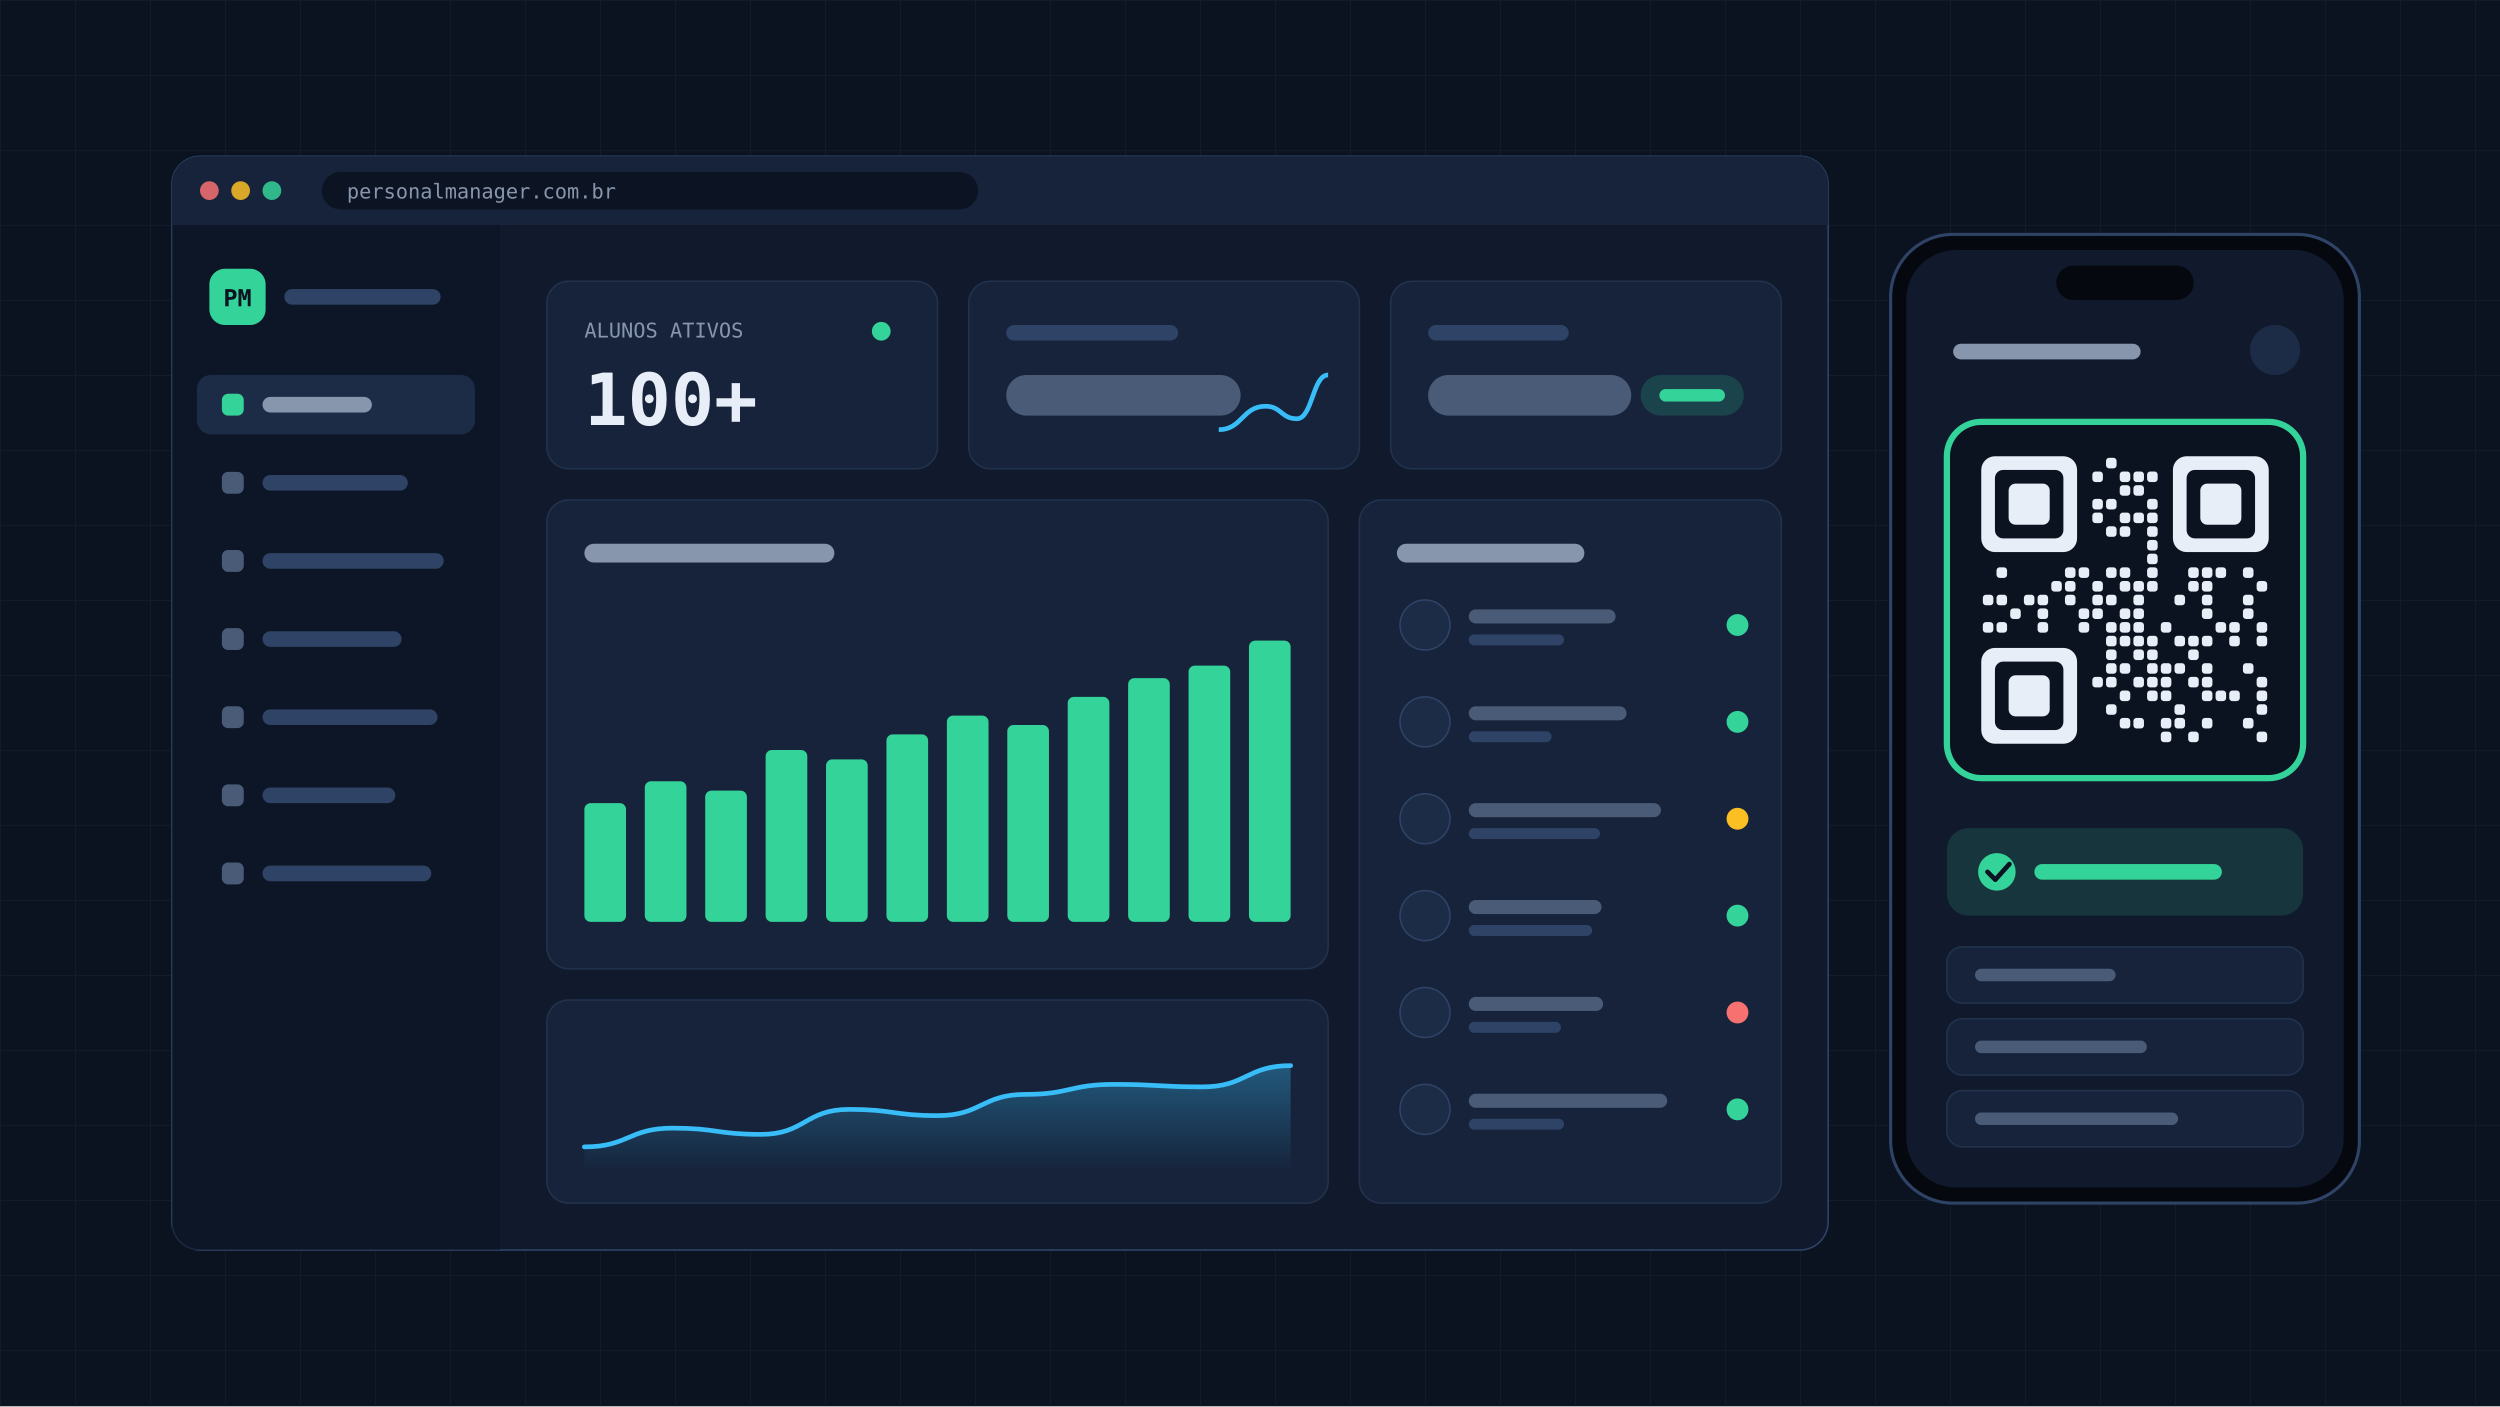
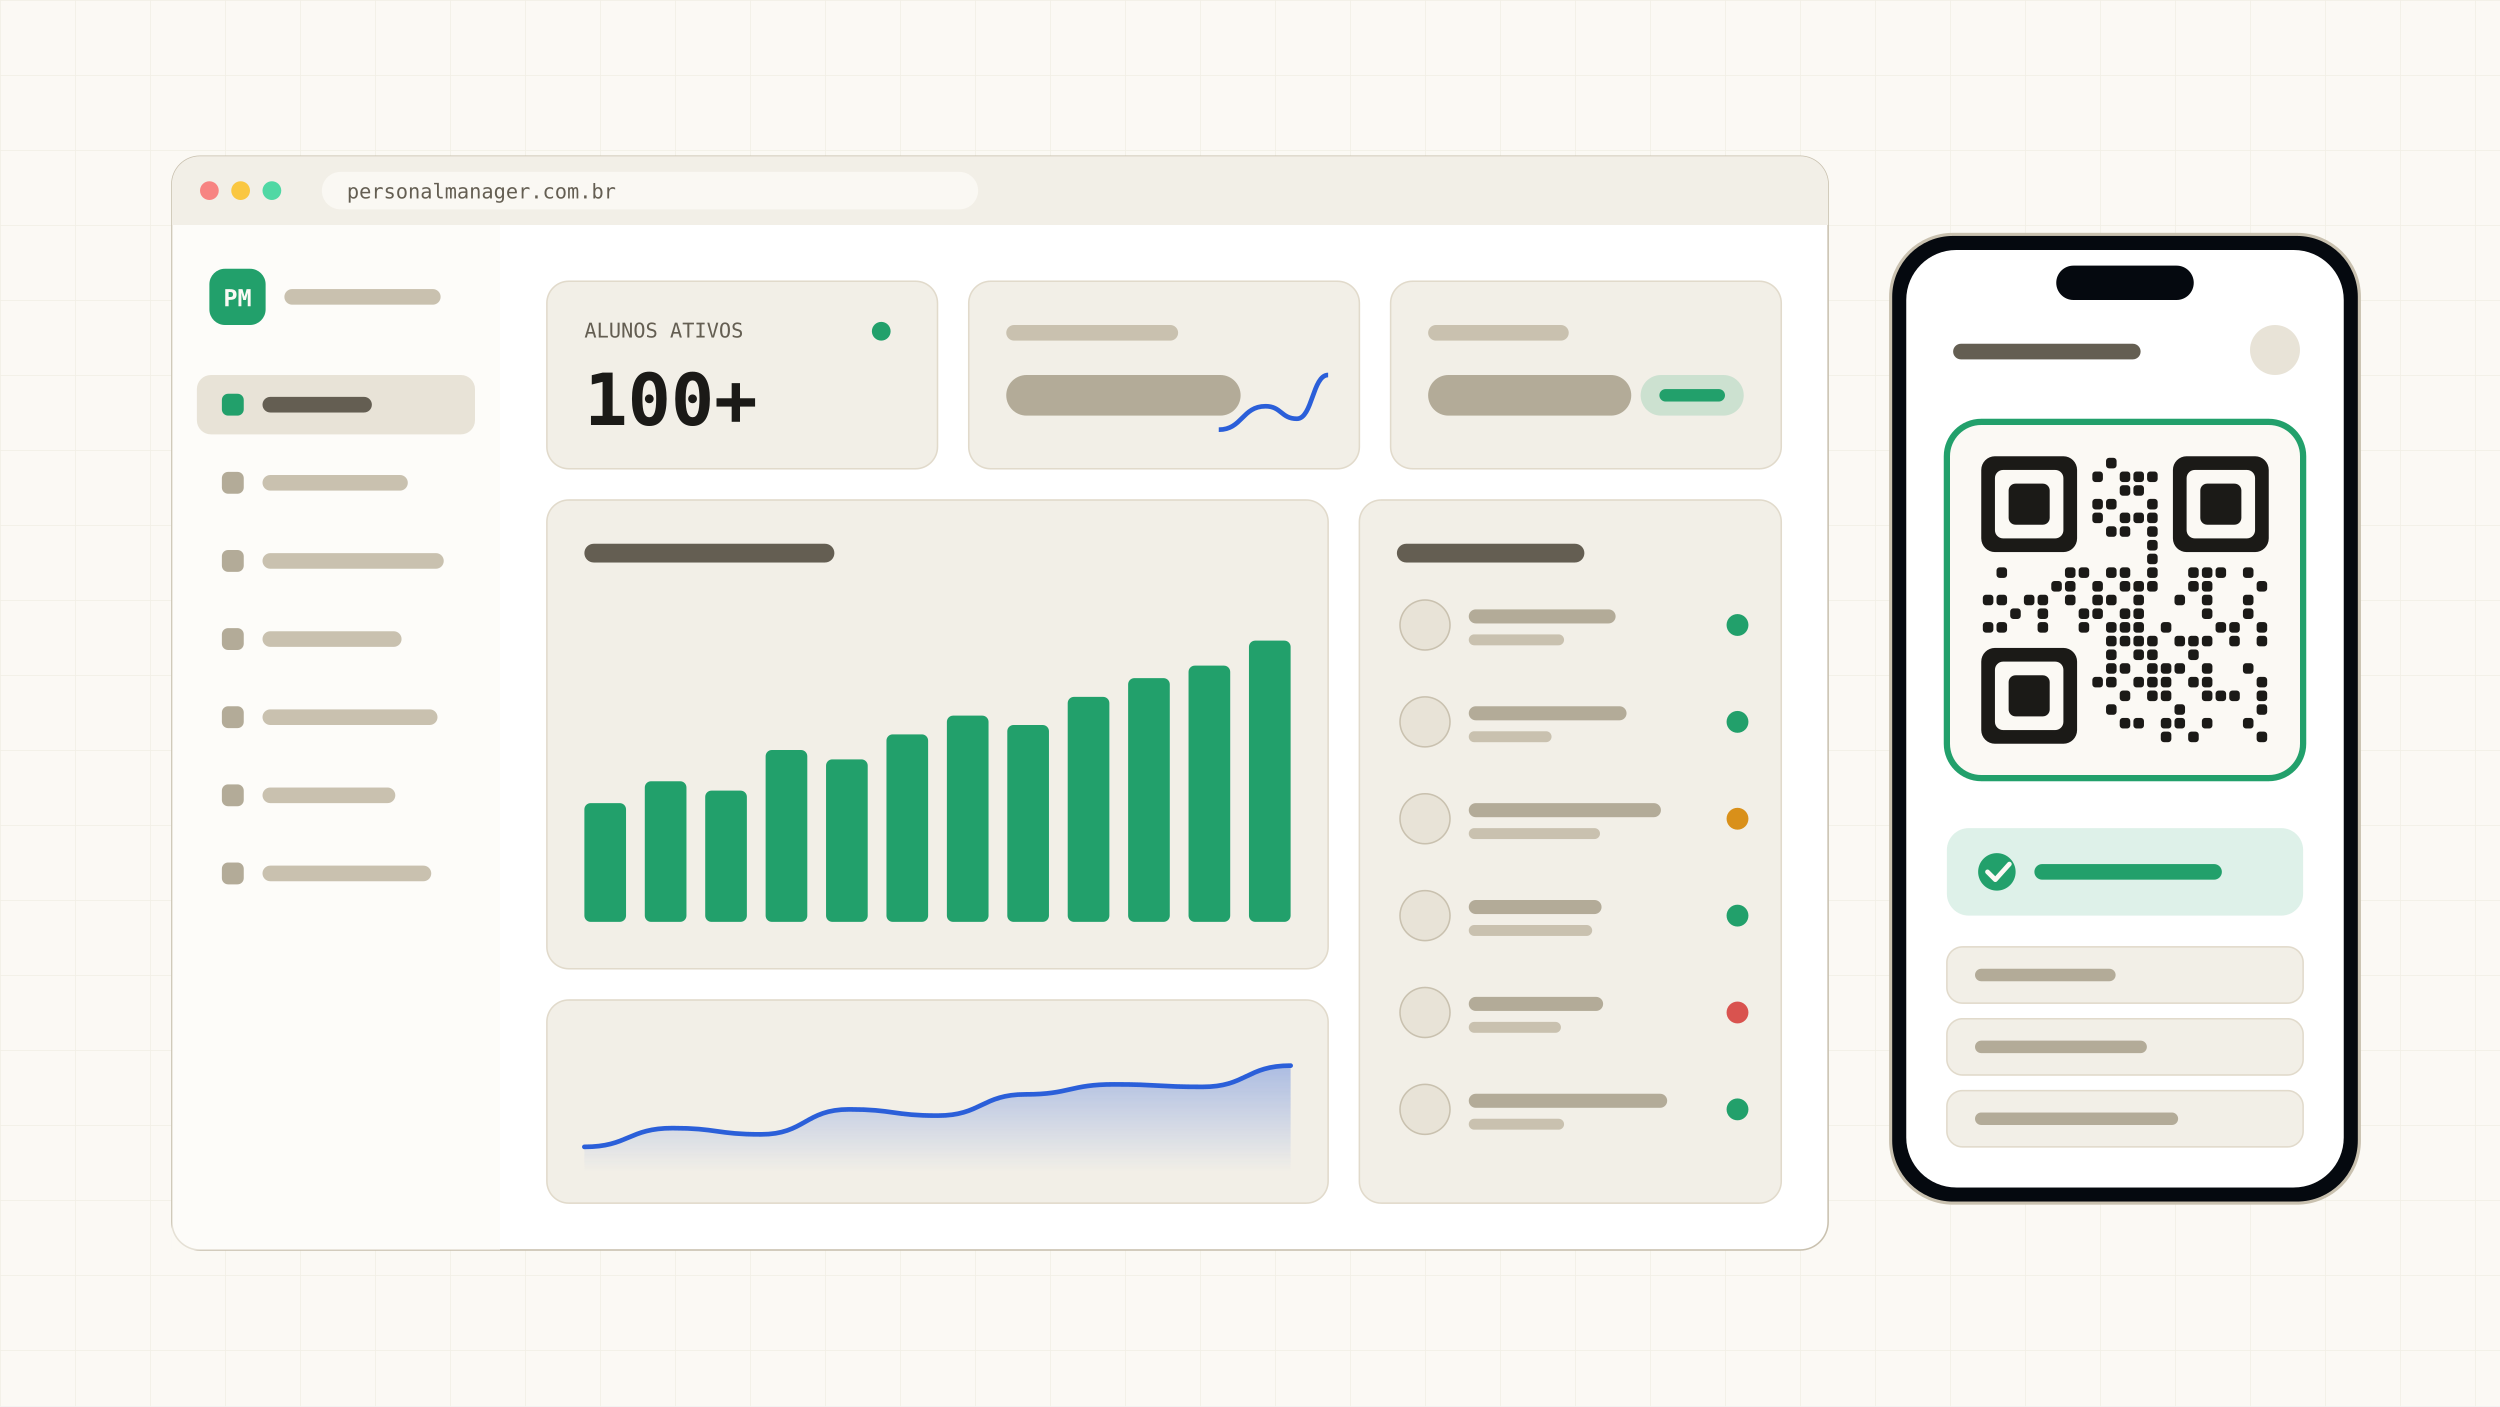
<svg xmlns="http://www.w3.org/2000/svg" width="1600" height="900" viewBox="0 0 1600 900">
  <defs>
    <linearGradient id="grad">
-       <stop offset="0" stop-color="#34D399" />
-       <stop offset="1" stop-color="#34D399" />
+       <stop offset="0" stop-color="#22A06B" />
+       <stop offset="1" stop-color="#22A06B" />
    </linearGradient>
    <linearGradient id="gradH">
-       <stop offset="0" stop-color="#34D399" />
-       <stop offset="1" stop-color="#34D399" />
+       <stop offset="0" stop-color="#22A06B" />
+       <stop offset="1" stop-color="#22A06B" />
    </linearGradient>
    <linearGradient id="fadeDown" x1="0" y1="0" x2="0" y2="1">
-       <stop offset="0" stop-color="#34D399" stop-opacity="0.35" />
-       <stop offset="1" stop-color="#34D399" stop-opacity="0" />
+       <stop offset="0" stop-color="#22A06B" stop-opacity="0.35" />
+       <stop offset="1" stop-color="#22A06B" stop-opacity="0" />
    </linearGradient>
    <linearGradient id="fadeDownBlue" x1="0" y1="0" x2="0" y2="1">
-       <stop offset="0" stop-color="#38BDF8" stop-opacity="0.35" />
-       <stop offset="1" stop-color="#38BDF8" stop-opacity="0" />
+       <stop offset="0" stop-color="#2B5FD9" stop-opacity="0.35" />
+       <stop offset="1" stop-color="#2B5FD9" stop-opacity="0" />
    </linearGradient>
    <radialGradient id="glowG">
-       <stop offset="0" stop-color="#10B981" stop-opacity="0.28" />
-       <stop offset="1" stop-color="#10B981" stop-opacity="0" />
+       <stop offset="0" stop-color="#0F7A4E" stop-opacity="0.28" />
+       <stop offset="1" stop-color="#0F7A4E" stop-opacity="0" />
    </radialGradient>
    <radialGradient id="glowB">
-       <stop offset="0" stop-color="#2563EB" stop-opacity="0.30" />
-       <stop offset="1" stop-color="#2563EB" stop-opacity="0" />
+       <stop offset="0" stop-color="#1F4FBF" stop-opacity="0.30" />
+       <stop offset="1" stop-color="#1F4FBF" stop-opacity="0" />
    </radialGradient>
    <pattern id="grid" width="48" height="48" patternUnits="userSpaceOnUse">
-       <path d="M48 0H0V48" fill="none" stroke="#22324D" stroke-width="1" />
+       <path d="M48 0H0V48" fill="none" stroke="#E1DACB" stroke-width="1" />
    </pattern>
    <filter id="shadow" x="-10%" y="-10%" width="120%" height="130%">
      <feDropShadow dx="0" dy="18" stdDeviation="22" flood-color="#000" flood-opacity="0.45" />
    </filter>
  </defs>
-   <rect x="0" y="0" width="1600" height="900" fill="#0B1220" />
+   <rect x="0" y="0" width="1600" height="900" fill="#FBF9F4" />
  <rect x="0" y="0" width="1600" height="900" fill="url(#grid)" opacity="0.35" />
  <g>
-     <rect x="110" y="100" width="1060" height="700" rx="18" fill="#101A2C" stroke="#2E4366" />
-     <path d="M110 118a18 18 0 0 1 18 -18h1024a18 18 0 0 1 18 18v26h-1060z" fill="#16233A" />
+     <rect x="110" y="100" width="1060" height="700" rx="18" fill="#FFFFFF" stroke="#C9C1AF" />
+     <path d="M110 118a18 18 0 0 1 18 -18h1024a18 18 0 0 1 18 18v26h-1060z" fill="#F2EFE7" />
    <circle cx="134" cy="122" r="6" fill="#F87171" opacity="0.85" />
    <circle cx="154" cy="122" r="6" fill="#FBBF24" opacity="0.85" />
    <circle cx="174" cy="122" r="6" fill="#34D399" opacity="0.85" />
-     <rect x="206" y="110" width="420" height="24" rx="12" fill="#0B1220" opacity="0.9" />
-     <text x="222" y="127" fill="#8796AD" font-size="13" font-weight="400" font-family="ui-monospace, 'SFMono-Regular', Menlo, Consolas, monospace" text-anchor="start">personalmanager.com.br</text>
-     <rect x="110" y="144" width="210" height="656" fill="#0B1220" opacity="0.55" />
+     <rect x="206" y="110" width="420" height="24" rx="12" fill="#FBF9F4" opacity="0.9" />
+     <text x="222" y="127" fill="#645E52" font-size="13" font-weight="400" font-family="ui-monospace, 'SFMono-Regular', Menlo, Consolas, monospace" text-anchor="start">personalmanager.com.br</text>
+     <rect x="110" y="144" width="210" height="656" fill="#FBF9F4" opacity="0.55" />
    <rect x="134" y="172" width="36" height="36" rx="10" fill="url(#grad)" />
-     <text x="152" y="196" fill="#0B1220" font-size="15" font-weight="700" font-family="ui-monospace, 'SFMono-Regular', Menlo, Consolas, monospace" text-anchor="middle">PM</text>
-     <rect x="182" y="185" width="100" height="10" rx="5" fill="#2E4366" />
-     <g>
-       <rect x="126" y="240" width="178" height="38" rx="9" fill="#1C2B46" />
-       <rect x="142" y="252" width="14" height="14" rx="4" fill="#34D399" />
-       <rect x="168" y="254" width="70" height="10" rx="5" fill="#8796AD" />
+     <text x="152" y="196" fill="#FBF9F4" font-size="15" font-weight="700" font-family="ui-monospace, 'SFMono-Regular', Menlo, Consolas, monospace" text-anchor="middle">PM</text>
+     <rect x="182" y="185" width="100" height="10" rx="5" fill="#C9C1AF" />
+     <g>
+       <rect x="126" y="240" width="178" height="38" rx="9" fill="#E8E3D7" />
+       <rect x="142" y="252" width="14" height="14" rx="4" fill="#22A06B" />
+       <rect x="168" y="254" width="70" height="10" rx="5" fill="#645E52" />
    </g>
    <g>
      <rect x="126" y="290" width="178" height="38" rx="9" fill="none" />
-       <rect x="142" y="302" width="14" height="14" rx="4" fill="#4A5B78" />
-       <rect x="168" y="304" width="93" height="10" rx="5" fill="#2E4366" />
+       <rect x="142" y="302" width="14" height="14" rx="4" fill="#B3AB98" />
+       <rect x="168" y="304" width="93" height="10" rx="5" fill="#C9C1AF" />
    </g>
    <g>
      <rect x="126" y="340" width="178" height="38" rx="9" fill="none" />
-       <rect x="142" y="352" width="14" height="14" rx="4" fill="#4A5B78" />
-       <rect x="168" y="354" width="116" height="10" rx="5" fill="#2E4366" />
+       <rect x="142" y="352" width="14" height="14" rx="4" fill="#B3AB98" />
+       <rect x="168" y="354" width="116" height="10" rx="5" fill="#C9C1AF" />
    </g>
    <g>
      <rect x="126" y="390" width="178" height="38" rx="9" fill="none" />
-       <rect x="142" y="402" width="14" height="14" rx="4" fill="#4A5B78" />
-       <rect x="168" y="404" width="89" height="10" rx="5" fill="#2E4366" />
+       <rect x="142" y="402" width="14" height="14" rx="4" fill="#B3AB98" />
+       <rect x="168" y="404" width="89" height="10" rx="5" fill="#C9C1AF" />
    </g>
    <g>
      <rect x="126" y="440" width="178" height="38" rx="9" fill="none" />
-       <rect x="142" y="452" width="14" height="14" rx="4" fill="#4A5B78" />
-       <rect x="168" y="454" width="112" height="10" rx="5" fill="#2E4366" />
+       <rect x="142" y="452" width="14" height="14" rx="4" fill="#B3AB98" />
+       <rect x="168" y="454" width="112" height="10" rx="5" fill="#C9C1AF" />
    </g>
    <g>
      <rect x="126" y="490" width="178" height="38" rx="9" fill="none" />
-       <rect x="142" y="502" width="14" height="14" rx="4" fill="#4A5B78" />
-       <rect x="168" y="504" width="85" height="10" rx="5" fill="#2E4366" />
+       <rect x="142" y="502" width="14" height="14" rx="4" fill="#B3AB98" />
+       <rect x="168" y="504" width="85" height="10" rx="5" fill="#C9C1AF" />
    </g>
    <g>
      <rect x="126" y="540" width="178" height="38" rx="9" fill="none" />
-       <rect x="142" y="552" width="14" height="14" rx="4" fill="#4A5B78" />
-       <rect x="168" y="554" width="108" height="10" rx="5" fill="#2E4366" />
-     </g>
-     <rect x="350" y="180" width="250" height="120" rx="14" fill="#16233A" stroke="#22324D" />
-     <text x="374" y="216" fill="#8796AD" font-size="13" font-weight="400" font-family="ui-monospace, 'SFMono-Regular', Menlo, Consolas, monospace" text-anchor="start">ALUNOS ATIVOS</text>
-     <text x="374" y="272" fill="#E8EEF7" font-size="46" font-weight="700" font-family="ui-monospace, 'SFMono-Regular', Menlo, Consolas, monospace" text-anchor="start">100+</text>
-     <circle cx="564" cy="212" r="6" fill="#34D399" />
-     <rect x="620" y="180" width="250" height="120" rx="14" fill="#16233A" stroke="#22324D" />
-     <rect x="644" y="208" width="110" height="10" rx="5" fill="#2E4366" />
-     <rect x="644" y="240" width="150" height="26" rx="13" fill="#4A5B78" />
-     <path d="M780 275 C795 275 795 260 810 260 C820 260 820 268 830 268 C840 268 840 240 850 240" fill="none" stroke="#38BDF8" stroke-width="3" />
-     <rect x="890" y="180" width="250" height="120" rx="14" fill="#16233A" stroke="#22324D" />
-     <rect x="914" y="208" width="90" height="10" rx="5" fill="#2E4366" />
-     <rect x="914" y="240" width="130" height="26" rx="13" fill="#4A5B78" />
-     <rect x="1050" y="240" width="66" height="26" rx="13" fill="#34D399" opacity="0.18" />
-     <rect x="1062" y="249" width="42" height="8" rx="4" fill="#34D399" />
-     <rect x="350" y="320" width="500" height="300" rx="14" fill="#16233A" stroke="#22324D" />
-     <rect x="374" y="348" width="160" height="12" rx="6" fill="#8796AD" />
+       <rect x="142" y="552" width="14" height="14" rx="4" fill="#B3AB98" />
+       <rect x="168" y="554" width="108" height="10" rx="5" fill="#C9C1AF" />
+     </g>
+     <rect x="350" y="180" width="250" height="120" rx="14" fill="#F2EFE7" stroke="#E1DACB" />
+     <text x="374" y="216" fill="#645E52" font-size="13" font-weight="400" font-family="ui-monospace, 'SFMono-Regular', Menlo, Consolas, monospace" text-anchor="start">ALUNOS ATIVOS</text>
+     <text x="374" y="272" fill="#1B1A17" font-size="46" font-weight="700" font-family="ui-monospace, 'SFMono-Regular', Menlo, Consolas, monospace" text-anchor="start">100+</text>
+     <circle cx="564" cy="212" r="6" fill="#22A06B" />
+     <rect x="620" y="180" width="250" height="120" rx="14" fill="#F2EFE7" stroke="#E1DACB" />
+     <rect x="644" y="208" width="110" height="10" rx="5" fill="#C9C1AF" />
+     <rect x="644" y="240" width="150" height="26" rx="13" fill="#B3AB98" />
+     <path d="M780 275 C795 275 795 260 810 260 C820 260 820 268 830 268 C840 268 840 240 850 240" fill="none" stroke="#2B5FD9" stroke-width="3" />
+     <rect x="890" y="180" width="250" height="120" rx="14" fill="#F2EFE7" stroke="#E1DACB" />
+     <rect x="914" y="208" width="90" height="10" rx="5" fill="#C9C1AF" />
+     <rect x="914" y="240" width="130" height="26" rx="13" fill="#B3AB98" />
+     <rect x="1050" y="240" width="66" height="26" rx="13" fill="#22A06B" opacity="0.18" />
+     <rect x="1062" y="249" width="42" height="8" rx="4" fill="#22A06B" />
+     <rect x="350" y="320" width="500" height="300" rx="14" fill="#F2EFE7" stroke="#E1DACB" />
+     <rect x="374" y="348" width="160" height="12" rx="6" fill="#645E52" />
    <rect x="374" y="514" width="26.667" height="76" rx="4" fill="url(#grad)" />
    <rect x="412.667" y="500" width="26.667" height="90" rx="4" fill="url(#grad)" />
    <rect x="451.333" y="506" width="26.667" height="84" rx="4" fill="url(#grad)" />
    <rect x="490" y="480" width="26.667" height="110" rx="4" fill="url(#grad)" />
    <rect x="528.667" y="486" width="26.667" height="104" rx="4" fill="url(#grad)" />
    <rect x="567.333" y="470" width="26.667" height="120" rx="4" fill="url(#grad)" />
    <rect x="606" y="458" width="26.667" height="132" rx="4" fill="url(#grad)" />
    <rect x="644.667" y="464" width="26.667" height="126" rx="4" fill="url(#grad)" />
    <rect x="683.333" y="446" width="26.667" height="144" rx="4" fill="url(#grad)" />
    <rect x="722" y="434" width="26.667" height="156" rx="4" fill="url(#grad)" />
    <rect x="760.667" y="426" width="26.667" height="164" rx="4" fill="url(#grad)" />
    <rect x="799.333" y="410" width="26.667" height="180" rx="4" fill="url(#grad)" />
-     <rect x="870" y="320" width="270" height="450" rx="14" fill="#16233A" stroke="#22324D" />
-     <rect x="894" y="348" width="120" height="12" rx="6" fill="#8796AD" />
-     <g>
-       <circle cx="912" cy="400" r="16" fill="#1C2B46" stroke="#2E4366" />
-       <rect x="940" y="390" width="94" height="9" rx="4.5" fill="#4A5B78" />
-       <rect x="940" y="406" width="61" height="7" rx="3.5" fill="#2E4366" />
-       <circle cx="1112" cy="400" r="7" fill="#34D399" />
-     </g>
-     <g>
-       <circle cx="912" cy="462" r="16" fill="#1C2B46" stroke="#2E4366" />
-       <rect x="940" y="452" width="101" height="9" rx="4.5" fill="#4A5B78" />
-       <rect x="940" y="468" width="53" height="7" rx="3.5" fill="#2E4366" />
-       <circle cx="1112" cy="462" r="7" fill="#34D399" />
-     </g>
-     <g>
-       <circle cx="912" cy="524" r="16" fill="#1C2B46" stroke="#2E4366" />
-       <rect x="940" y="514" width="123" height="9" rx="4.5" fill="#4A5B78" />
-       <rect x="940" y="530" width="84" height="7" rx="3.5" fill="#2E4366" />
-       <circle cx="1112" cy="524" r="7" fill="#FBBF24" />
-     </g>
-     <g>
-       <circle cx="912" cy="586" r="16" fill="#1C2B46" stroke="#2E4366" />
-       <rect x="940" y="576" width="85" height="9" rx="4.5" fill="#4A5B78" />
-       <rect x="940" y="592" width="79" height="7" rx="3.5" fill="#2E4366" />
-       <circle cx="1112" cy="586" r="7" fill="#34D399" />
-     </g>
-     <g>
-       <circle cx="912" cy="648" r="16" fill="#1C2B46" stroke="#2E4366" />
-       <rect x="940" y="638" width="86" height="9" rx="4.5" fill="#4A5B78" />
-       <rect x="940" y="654" width="59" height="7" rx="3.5" fill="#2E4366" />
-       <circle cx="1112" cy="648" r="7" fill="#F87171" />
-     </g>
-     <g>
-       <circle cx="912" cy="710" r="16" fill="#1C2B46" stroke="#2E4366" />
-       <rect x="940" y="700" width="127" height="9" rx="4.5" fill="#4A5B78" />
-       <rect x="940" y="716" width="61" height="7" rx="3.5" fill="#2E4366" />
-       <circle cx="1112" cy="710" r="7" fill="#34D399" />
-     </g>
-     <rect x="350" y="640" width="500" height="130" rx="14" fill="#16233A" stroke="#22324D" />
+     <rect x="870" y="320" width="270" height="450" rx="14" fill="#F2EFE7" stroke="#E1DACB" />
+     <rect x="894" y="348" width="120" height="12" rx="6" fill="#645E52" />
+     <g>
+       <circle cx="912" cy="400" r="16" fill="#E8E3D7" stroke="#C9C1AF" />
+       <rect x="940" y="390" width="94" height="9" rx="4.5" fill="#B3AB98" />
+       <rect x="940" y="406" width="61" height="7" rx="3.5" fill="#C9C1AF" />
+       <circle cx="1112" cy="400" r="7" fill="#22A06B" />
+     </g>
+     <g>
+       <circle cx="912" cy="462" r="16" fill="#E8E3D7" stroke="#C9C1AF" />
+       <rect x="940" y="452" width="101" height="9" rx="4.5" fill="#B3AB98" />
+       <rect x="940" y="468" width="53" height="7" rx="3.5" fill="#C9C1AF" />
+       <circle cx="1112" cy="462" r="7" fill="#22A06B" />
+     </g>
+     <g>
+       <circle cx="912" cy="524" r="16" fill="#E8E3D7" stroke="#C9C1AF" />
+       <rect x="940" y="514" width="123" height="9" rx="4.5" fill="#B3AB98" />
+       <rect x="940" y="530" width="84" height="7" rx="3.5" fill="#C9C1AF" />
+       <circle cx="1112" cy="524" r="7" fill="#D9901A" />
+     </g>
+     <g>
+       <circle cx="912" cy="586" r="16" fill="#E8E3D7" stroke="#C9C1AF" />
+       <rect x="940" y="576" width="85" height="9" rx="4.5" fill="#B3AB98" />
+       <rect x="940" y="592" width="79" height="7" rx="3.5" fill="#C9C1AF" />
+       <circle cx="1112" cy="586" r="7" fill="#22A06B" />
+     </g>
+     <g>
+       <circle cx="912" cy="648" r="16" fill="#E8E3D7" stroke="#C9C1AF" />
+       <rect x="940" y="638" width="86" height="9" rx="4.5" fill="#B3AB98" />
+       <rect x="940" y="654" width="59" height="7" rx="3.5" fill="#C9C1AF" />
+       <circle cx="1112" cy="648" r="7" fill="#D9534F" />
+     </g>
+     <g>
+       <circle cx="912" cy="710" r="16" fill="#E8E3D7" stroke="#C9C1AF" />
+       <rect x="940" y="700" width="127" height="9" rx="4.5" fill="#B3AB98" />
+       <rect x="940" y="716" width="61" height="7" rx="3.5" fill="#C9C1AF" />
+       <circle cx="1112" cy="710" r="7" fill="#22A06B" />
+     </g>
+     <rect x="350" y="640" width="500" height="130" rx="14" fill="#F2EFE7" stroke="#E1DACB" />
    <path d="M374 734 C402.25 734 402.25 722 430.5 722 C458.75 722 458.75 726 487 726 C515.25 726 515.25 710 543.5 710 C571.75 710 571.75 714 600 714 C628.25 714 628.25 700.4 656.5 700.4 C684.75 700.4 684.75 694 713 694 C741.25 694 741.25 695.6 769.5 695.6 C797.75 695.6 797.75 682 826 682 L826 750 L374 750 Z" fill="url(#fadeDownBlue)" />
-     <path d="M374 734 C402.25 734 402.25 722 430.5 722 C458.75 722 458.75 726 487 726 C515.25 726 515.25 710 543.5 710 C571.75 710 571.75 714 600 714 C628.25 714 628.25 700.4 656.5 700.4 C684.75 700.4 684.75 694 713 694 C741.25 694 741.25 695.6 769.5 695.6 C797.75 695.6 797.75 682 826 682" fill="none" stroke="#38BDF8" stroke-width="3" stroke-linecap="round" />
+     <path d="M374 734 C402.25 734 402.25 722 430.5 722 C458.75 722 458.75 726 487 726 C515.25 726 515.25 710 543.5 710 C571.75 710 571.75 714 600 714 C628.25 714 628.25 700.4 656.5 700.4 C684.75 700.4 684.75 694 713 694 C741.25 694 741.25 695.6 769.5 695.6 C797.75 695.6 797.75 682 826 682" fill="none" stroke="#2B5FD9" stroke-width="3" stroke-linecap="round" />
  </g>
  <g>
-     <rect x="1210" y="150" width="300" height="620" rx="40" fill="#05090F" stroke="#2E4366" stroke-width="2" />
-     <rect x="1220" y="160" width="280" height="600" rx="32" fill="#101A2C" />
+     <rect x="1210" y="150" width="300" height="620" rx="40" fill="#05090F" stroke="#C9C1AF" stroke-width="2" />
+     <rect x="1220" y="160" width="280" height="600" rx="32" fill="#FFFFFF" />
    <rect x="1316" y="170" width="88" height="22" rx="11" fill="#05090F" />
-     <rect x="1250" y="220" width="120" height="10" rx="5" fill="#8796AD" />
-     <circle cx="1456" cy="224" r="16" fill="#1C2B46" />
-     <rect x="1246" y="270" width="228" height="228" rx="22" fill="#0B1220" stroke="#34D399" stroke-width="4" />
-     <rect x="1269" y="380.619" width="6.762" height="6.762" fill="#E8EEF7" rx="2" />
-     <rect x="1269" y="398.143" width="6.762" height="6.762" fill="#E8EEF7" rx="2" />
-     <rect x="1277.762" y="363.095" width="6.762" height="6.762" fill="#E8EEF7" rx="2" />
-     <rect x="1277.762" y="380.619" width="6.762" height="6.762" fill="#E8EEF7" rx="2" />
-     <rect x="1277.762" y="398.143" width="6.762" height="6.762" fill="#E8EEF7" rx="2" />
-     <rect x="1286.524" y="389.381" width="6.762" height="6.762" fill="#E8EEF7" rx="2" />
-     <rect x="1295.286" y="380.619" width="6.762" height="6.762" fill="#E8EEF7" rx="2" />
-     <rect x="1304.048" y="380.619" width="6.762" height="6.762" fill="#E8EEF7" rx="2" />
-     <rect x="1304.048" y="389.381" width="6.762" height="6.762" fill="#E8EEF7" rx="2" />
-     <rect x="1304.048" y="398.143" width="6.762" height="6.762" fill="#E8EEF7" rx="2" />
-     <rect x="1312.81" y="371.857" width="6.762" height="6.762" fill="#E8EEF7" rx="2" />
-     <rect x="1321.571" y="363.095" width="6.762" height="6.762" fill="#E8EEF7" rx="2" />
-     <rect x="1321.571" y="371.857" width="6.762" height="6.762" fill="#E8EEF7" rx="2" />
-     <rect x="1321.571" y="380.619" width="6.762" height="6.762" fill="#E8EEF7" rx="2" />
-     <rect x="1330.333" y="363.095" width="6.762" height="6.762" fill="#E8EEF7" rx="2" />
-     <rect x="1330.333" y="389.381" width="6.762" height="6.762" fill="#E8EEF7" rx="2" />
-     <rect x="1330.333" y="398.143" width="6.762" height="6.762" fill="#E8EEF7" rx="2" />
-     <rect x="1339.095" y="301.762" width="6.762" height="6.762" fill="#E8EEF7" rx="2" />
-     <rect x="1339.095" y="319.286" width="6.762" height="6.762" fill="#E8EEF7" rx="2" />
-     <rect x="1339.095" y="328.048" width="6.762" height="6.762" fill="#E8EEF7" rx="2" />
-     <rect x="1339.095" y="371.857" width="6.762" height="6.762" fill="#E8EEF7" rx="2" />
-     <rect x="1339.095" y="380.619" width="6.762" height="6.762" fill="#E8EEF7" rx="2" />
-     <rect x="1339.095" y="389.381" width="6.762" height="6.762" fill="#E8EEF7" rx="2" />
-     <rect x="1339.095" y="433.19" width="6.762" height="6.762" fill="#E8EEF7" rx="2" />
-     <rect x="1347.857" y="293" width="6.762" height="6.762" fill="#E8EEF7" rx="2" />
-     <rect x="1347.857" y="319.286" width="6.762" height="6.762" fill="#E8EEF7" rx="2" />
-     <rect x="1347.857" y="336.81" width="6.762" height="6.762" fill="#E8EEF7" rx="2" />
-     <rect x="1347.857" y="363.095" width="6.762" height="6.762" fill="#E8EEF7" rx="2" />
-     <rect x="1347.857" y="380.619" width="6.762" height="6.762" fill="#E8EEF7" rx="2" />
-     <rect x="1347.857" y="398.143" width="6.762" height="6.762" fill="#E8EEF7" rx="2" />
-     <rect x="1347.857" y="406.905" width="6.762" height="6.762" fill="#E8EEF7" rx="2" />
-     <rect x="1347.857" y="415.667" width="6.762" height="6.762" fill="#E8EEF7" rx="2" />
-     <rect x="1347.857" y="424.429" width="6.762" height="6.762" fill="#E8EEF7" rx="2" />
-     <rect x="1347.857" y="433.19" width="6.762" height="6.762" fill="#E8EEF7" rx="2" />
-     <rect x="1347.857" y="450.714" width="6.762" height="6.762" fill="#E8EEF7" rx="2" />
-     <rect x="1356.619" y="301.762" width="6.762" height="6.762" fill="#E8EEF7" rx="2" />
-     <rect x="1356.619" y="310.524" width="6.762" height="6.762" fill="#E8EEF7" rx="2" />
-     <rect x="1356.619" y="328.048" width="6.762" height="6.762" fill="#E8EEF7" rx="2" />
-     <rect x="1356.619" y="336.81" width="6.762" height="6.762" fill="#E8EEF7" rx="2" />
-     <rect x="1356.619" y="363.095" width="6.762" height="6.762" fill="#E8EEF7" rx="2" />
-     <rect x="1356.619" y="371.857" width="6.762" height="6.762" fill="#E8EEF7" rx="2" />
-     <rect x="1356.619" y="389.381" width="6.762" height="6.762" fill="#E8EEF7" rx="2" />
-     <rect x="1356.619" y="398.143" width="6.762" height="6.762" fill="#E8EEF7" rx="2" />
-     <rect x="1356.619" y="406.905" width="6.762" height="6.762" fill="#E8EEF7" rx="2" />
-     <rect x="1356.619" y="424.429" width="6.762" height="6.762" fill="#E8EEF7" rx="2" />
-     <rect x="1356.619" y="441.952" width="6.762" height="6.762" fill="#E8EEF7" rx="2" />
-     <rect x="1356.619" y="459.476" width="6.762" height="6.762" fill="#E8EEF7" rx="2" />
-     <rect x="1365.381" y="301.762" width="6.762" height="6.762" fill="#E8EEF7" rx="2" />
-     <rect x="1365.381" y="310.524" width="6.762" height="6.762" fill="#E8EEF7" rx="2" />
-     <rect x="1365.381" y="328.048" width="6.762" height="6.762" fill="#E8EEF7" rx="2" />
-     <rect x="1365.381" y="371.857" width="6.762" height="6.762" fill="#E8EEF7" rx="2" />
-     <rect x="1365.381" y="380.619" width="6.762" height="6.762" fill="#E8EEF7" rx="2" />
-     <rect x="1365.381" y="389.381" width="6.762" height="6.762" fill="#E8EEF7" rx="2" />
-     <rect x="1365.381" y="398.143" width="6.762" height="6.762" fill="#E8EEF7" rx="2" />
-     <rect x="1365.381" y="406.905" width="6.762" height="6.762" fill="#E8EEF7" rx="2" />
-     <rect x="1365.381" y="415.667" width="6.762" height="6.762" fill="#E8EEF7" rx="2" />
-     <rect x="1365.381" y="433.19" width="6.762" height="6.762" fill="#E8EEF7" rx="2" />
-     <rect x="1365.381" y="459.476" width="6.762" height="6.762" fill="#E8EEF7" rx="2" />
-     <rect x="1374.143" y="301.762" width="6.762" height="6.762" fill="#E8EEF7" rx="2" />
-     <rect x="1374.143" y="319.286" width="6.762" height="6.762" fill="#E8EEF7" rx="2" />
-     <rect x="1374.143" y="328.048" width="6.762" height="6.762" fill="#E8EEF7" rx="2" />
-     <rect x="1374.143" y="336.81" width="6.762" height="6.762" fill="#E8EEF7" rx="2" />
-     <rect x="1374.143" y="345.571" width="6.762" height="6.762" fill="#E8EEF7" rx="2" />
-     <rect x="1374.143" y="354.333" width="6.762" height="6.762" fill="#E8EEF7" rx="2" />
-     <rect x="1374.143" y="363.095" width="6.762" height="6.762" fill="#E8EEF7" rx="2" />
-     <rect x="1374.143" y="371.857" width="6.762" height="6.762" fill="#E8EEF7" rx="2" />
-     <rect x="1374.143" y="406.905" width="6.762" height="6.762" fill="#E8EEF7" rx="2" />
-     <rect x="1374.143" y="415.667" width="6.762" height="6.762" fill="#E8EEF7" rx="2" />
-     <rect x="1374.143" y="424.429" width="6.762" height="6.762" fill="#E8EEF7" rx="2" />
-     <rect x="1374.143" y="433.19" width="6.762" height="6.762" fill="#E8EEF7" rx="2" />
-     <rect x="1374.143" y="441.952" width="6.762" height="6.762" fill="#E8EEF7" rx="2" />
-     <rect x="1382.905" y="398.143" width="6.762" height="6.762" fill="#E8EEF7" rx="2" />
-     <rect x="1382.905" y="424.429" width="6.762" height="6.762" fill="#E8EEF7" rx="2" />
-     <rect x="1382.905" y="433.19" width="6.762" height="6.762" fill="#E8EEF7" rx="2" />
-     <rect x="1382.905" y="441.952" width="6.762" height="6.762" fill="#E8EEF7" rx="2" />
-     <rect x="1382.905" y="459.476" width="6.762" height="6.762" fill="#E8EEF7" rx="2" />
-     <rect x="1382.905" y="468.238" width="6.762" height="6.762" fill="#E8EEF7" rx="2" />
-     <rect x="1391.667" y="380.619" width="6.762" height="6.762" fill="#E8EEF7" rx="2" />
-     <rect x="1391.667" y="406.905" width="6.762" height="6.762" fill="#E8EEF7" rx="2" />
-     <rect x="1391.667" y="424.429" width="6.762" height="6.762" fill="#E8EEF7" rx="2" />
-     <rect x="1391.667" y="450.714" width="6.762" height="6.762" fill="#E8EEF7" rx="2" />
-     <rect x="1391.667" y="459.476" width="6.762" height="6.762" fill="#E8EEF7" rx="2" />
-     <rect x="1400.429" y="363.095" width="6.762" height="6.762" fill="#E8EEF7" rx="2" />
-     <rect x="1400.429" y="371.857" width="6.762" height="6.762" fill="#E8EEF7" rx="2" />
-     <rect x="1400.429" y="406.905" width="6.762" height="6.762" fill="#E8EEF7" rx="2" />
-     <rect x="1400.429" y="415.667" width="6.762" height="6.762" fill="#E8EEF7" rx="2" />
-     <rect x="1400.429" y="433.19" width="6.762" height="6.762" fill="#E8EEF7" rx="2" />
-     <rect x="1400.429" y="468.238" width="6.762" height="6.762" fill="#E8EEF7" rx="2" />
-     <rect x="1409.19" y="363.095" width="6.762" height="6.762" fill="#E8EEF7" rx="2" />
-     <rect x="1409.19" y="371.857" width="6.762" height="6.762" fill="#E8EEF7" rx="2" />
-     <rect x="1409.19" y="380.619" width="6.762" height="6.762" fill="#E8EEF7" rx="2" />
-     <rect x="1409.19" y="389.381" width="6.762" height="6.762" fill="#E8EEF7" rx="2" />
-     <rect x="1409.19" y="406.905" width="6.762" height="6.762" fill="#E8EEF7" rx="2" />
-     <rect x="1409.19" y="424.429" width="6.762" height="6.762" fill="#E8EEF7" rx="2" />
-     <rect x="1409.19" y="433.19" width="6.762" height="6.762" fill="#E8EEF7" rx="2" />
-     <rect x="1409.19" y="441.952" width="6.762" height="6.762" fill="#E8EEF7" rx="2" />
-     <rect x="1409.19" y="459.476" width="6.762" height="6.762" fill="#E8EEF7" rx="2" />
-     <rect x="1417.952" y="363.095" width="6.762" height="6.762" fill="#E8EEF7" rx="2" />
-     <rect x="1417.952" y="398.143" width="6.762" height="6.762" fill="#E8EEF7" rx="2" />
-     <rect x="1417.952" y="441.952" width="6.762" height="6.762" fill="#E8EEF7" rx="2" />
-     <rect x="1426.714" y="398.143" width="6.762" height="6.762" fill="#E8EEF7" rx="2" />
-     <rect x="1426.714" y="406.905" width="6.762" height="6.762" fill="#E8EEF7" rx="2" />
-     <rect x="1426.714" y="441.952" width="6.762" height="6.762" fill="#E8EEF7" rx="2" />
-     <rect x="1435.476" y="363.095" width="6.762" height="6.762" fill="#E8EEF7" rx="2" />
-     <rect x="1435.476" y="380.619" width="6.762" height="6.762" fill="#E8EEF7" rx="2" />
-     <rect x="1435.476" y="389.381" width="6.762" height="6.762" fill="#E8EEF7" rx="2" />
-     <rect x="1435.476" y="424.429" width="6.762" height="6.762" fill="#E8EEF7" rx="2" />
-     <rect x="1435.476" y="459.476" width="6.762" height="6.762" fill="#E8EEF7" rx="2" />
-     <rect x="1444.238" y="371.857" width="6.762" height="6.762" fill="#E8EEF7" rx="2" />
-     <rect x="1444.238" y="398.143" width="6.762" height="6.762" fill="#E8EEF7" rx="2" />
-     <rect x="1444.238" y="406.905" width="6.762" height="6.762" fill="#E8EEF7" rx="2" />
-     <rect x="1444.238" y="433.19" width="6.762" height="6.762" fill="#E8EEF7" rx="2" />
-     <rect x="1444.238" y="441.952" width="6.762" height="6.762" fill="#E8EEF7" rx="2" />
-     <rect x="1444.238" y="450.714" width="6.762" height="6.762" fill="#E8EEF7" rx="2" />
-     <rect x="1444.238" y="468.238" width="6.762" height="6.762" fill="#E8EEF7" rx="2" />
-     <rect x="1268" y="292" width="61.333" height="61.333" fill="#E8EEF7" rx="8.762" />
-     <rect x="1276.762" y="300.762" width="43.81" height="43.81" fill="#0B1220" rx="5.257" />
-     <rect x="1285.524" y="309.524" width="26.286" height="26.286" fill="#E8EEF7" rx="4.381" />
-     <rect x="1390.667" y="292" width="61.333" height="61.333" fill="#E8EEF7" rx="8.762" />
-     <rect x="1399.429" y="300.762" width="43.81" height="43.81" fill="#0B1220" rx="5.257" />
-     <rect x="1408.19" y="309.524" width="26.286" height="26.286" fill="#E8EEF7" rx="4.381" />
-     <rect x="1268" y="414.667" width="61.333" height="61.333" fill="#E8EEF7" rx="8.762" />
-     <rect x="1276.762" y="423.429" width="43.81" height="43.81" fill="#0B1220" rx="5.257" />
-     <rect x="1285.524" y="432.19" width="26.286" height="26.286" fill="#E8EEF7" rx="4.381" />
-     <rect x="1246" y="530" width="228" height="56" rx="14" fill="#34D399" opacity="0.15" />
-     <circle cx="1278" cy="558" r="12" fill="#34D399" />
-     <path d="M1272 558 l5 5 l9 -10" fill="none" stroke="#0B1220" stroke-width="3" stroke-linecap="round" stroke-linejoin="round" />
-     <rect x="1302" y="553" width="120" height="10" rx="5" fill="#34D399" />
-     <g>
-       <rect x="1246" y="606" width="228" height="36" rx="10" fill="#16233A" stroke="#22324D" />
-       <rect x="1264" y="620" width="90" height="8" rx="4" fill="#4A5B78" />
-     </g>
-     <g>
-       <rect x="1246" y="652" width="228" height="36" rx="10" fill="#16233A" stroke="#22324D" />
-       <rect x="1264" y="666" width="110" height="8" rx="4" fill="#4A5B78" />
-     </g>
-     <g>
-       <rect x="1246" y="698" width="228" height="36" rx="10" fill="#16233A" stroke="#22324D" />
-       <rect x="1264" y="712" width="130" height="8" rx="4" fill="#4A5B78" />
+     <rect x="1250" y="220" width="120" height="10" rx="5" fill="#645E52" />
+     <circle cx="1456" cy="224" r="16" fill="#E8E3D7" />
+     <rect x="1246" y="270" width="228" height="228" rx="22" fill="#FBF9F4" stroke="#22A06B" stroke-width="4" />
+     <rect x="1269" y="380.619" width="6.762" height="6.762" fill="#1B1A17" rx="2" />
+     <rect x="1269" y="398.143" width="6.762" height="6.762" fill="#1B1A17" rx="2" />
+     <rect x="1277.762" y="363.095" width="6.762" height="6.762" fill="#1B1A17" rx="2" />
+     <rect x="1277.762" y="380.619" width="6.762" height="6.762" fill="#1B1A17" rx="2" />
+     <rect x="1277.762" y="398.143" width="6.762" height="6.762" fill="#1B1A17" rx="2" />
+     <rect x="1286.524" y="389.381" width="6.762" height="6.762" fill="#1B1A17" rx="2" />
+     <rect x="1295.286" y="380.619" width="6.762" height="6.762" fill="#1B1A17" rx="2" />
+     <rect x="1304.048" y="380.619" width="6.762" height="6.762" fill="#1B1A17" rx="2" />
+     <rect x="1304.048" y="389.381" width="6.762" height="6.762" fill="#1B1A17" rx="2" />
+     <rect x="1304.048" y="398.143" width="6.762" height="6.762" fill="#1B1A17" rx="2" />
+     <rect x="1312.81" y="371.857" width="6.762" height="6.762" fill="#1B1A17" rx="2" />
+     <rect x="1321.571" y="363.095" width="6.762" height="6.762" fill="#1B1A17" rx="2" />
+     <rect x="1321.571" y="371.857" width="6.762" height="6.762" fill="#1B1A17" rx="2" />
+     <rect x="1321.571" y="380.619" width="6.762" height="6.762" fill="#1B1A17" rx="2" />
+     <rect x="1330.333" y="363.095" width="6.762" height="6.762" fill="#1B1A17" rx="2" />
+     <rect x="1330.333" y="389.381" width="6.762" height="6.762" fill="#1B1A17" rx="2" />
+     <rect x="1330.333" y="398.143" width="6.762" height="6.762" fill="#1B1A17" rx="2" />
+     <rect x="1339.095" y="301.762" width="6.762" height="6.762" fill="#1B1A17" rx="2" />
+     <rect x="1339.095" y="319.286" width="6.762" height="6.762" fill="#1B1A17" rx="2" />
+     <rect x="1339.095" y="328.048" width="6.762" height="6.762" fill="#1B1A17" rx="2" />
+     <rect x="1339.095" y="371.857" width="6.762" height="6.762" fill="#1B1A17" rx="2" />
+     <rect x="1339.095" y="380.619" width="6.762" height="6.762" fill="#1B1A17" rx="2" />
+     <rect x="1339.095" y="389.381" width="6.762" height="6.762" fill="#1B1A17" rx="2" />
+     <rect x="1339.095" y="433.19" width="6.762" height="6.762" fill="#1B1A17" rx="2" />
+     <rect x="1347.857" y="293" width="6.762" height="6.762" fill="#1B1A17" rx="2" />
+     <rect x="1347.857" y="319.286" width="6.762" height="6.762" fill="#1B1A17" rx="2" />
+     <rect x="1347.857" y="336.81" width="6.762" height="6.762" fill="#1B1A17" rx="2" />
+     <rect x="1347.857" y="363.095" width="6.762" height="6.762" fill="#1B1A17" rx="2" />
+     <rect x="1347.857" y="380.619" width="6.762" height="6.762" fill="#1B1A17" rx="2" />
+     <rect x="1347.857" y="398.143" width="6.762" height="6.762" fill="#1B1A17" rx="2" />
+     <rect x="1347.857" y="406.905" width="6.762" height="6.762" fill="#1B1A17" rx="2" />
+     <rect x="1347.857" y="415.667" width="6.762" height="6.762" fill="#1B1A17" rx="2" />
+     <rect x="1347.857" y="424.429" width="6.762" height="6.762" fill="#1B1A17" rx="2" />
+     <rect x="1347.857" y="433.19" width="6.762" height="6.762" fill="#1B1A17" rx="2" />
+     <rect x="1347.857" y="450.714" width="6.762" height="6.762" fill="#1B1A17" rx="2" />
+     <rect x="1356.619" y="301.762" width="6.762" height="6.762" fill="#1B1A17" rx="2" />
+     <rect x="1356.619" y="310.524" width="6.762" height="6.762" fill="#1B1A17" rx="2" />
+     <rect x="1356.619" y="328.048" width="6.762" height="6.762" fill="#1B1A17" rx="2" />
+     <rect x="1356.619" y="336.81" width="6.762" height="6.762" fill="#1B1A17" rx="2" />
+     <rect x="1356.619" y="363.095" width="6.762" height="6.762" fill="#1B1A17" rx="2" />
+     <rect x="1356.619" y="371.857" width="6.762" height="6.762" fill="#1B1A17" rx="2" />
+     <rect x="1356.619" y="389.381" width="6.762" height="6.762" fill="#1B1A17" rx="2" />
+     <rect x="1356.619" y="398.143" width="6.762" height="6.762" fill="#1B1A17" rx="2" />
+     <rect x="1356.619" y="406.905" width="6.762" height="6.762" fill="#1B1A17" rx="2" />
+     <rect x="1356.619" y="424.429" width="6.762" height="6.762" fill="#1B1A17" rx="2" />
+     <rect x="1356.619" y="441.952" width="6.762" height="6.762" fill="#1B1A17" rx="2" />
+     <rect x="1356.619" y="459.476" width="6.762" height="6.762" fill="#1B1A17" rx="2" />
+     <rect x="1365.381" y="301.762" width="6.762" height="6.762" fill="#1B1A17" rx="2" />
+     <rect x="1365.381" y="310.524" width="6.762" height="6.762" fill="#1B1A17" rx="2" />
+     <rect x="1365.381" y="328.048" width="6.762" height="6.762" fill="#1B1A17" rx="2" />
+     <rect x="1365.381" y="371.857" width="6.762" height="6.762" fill="#1B1A17" rx="2" />
+     <rect x="1365.381" y="380.619" width="6.762" height="6.762" fill="#1B1A17" rx="2" />
+     <rect x="1365.381" y="389.381" width="6.762" height="6.762" fill="#1B1A17" rx="2" />
+     <rect x="1365.381" y="398.143" width="6.762" height="6.762" fill="#1B1A17" rx="2" />
+     <rect x="1365.381" y="406.905" width="6.762" height="6.762" fill="#1B1A17" rx="2" />
+     <rect x="1365.381" y="415.667" width="6.762" height="6.762" fill="#1B1A17" rx="2" />
+     <rect x="1365.381" y="433.19" width="6.762" height="6.762" fill="#1B1A17" rx="2" />
+     <rect x="1365.381" y="459.476" width="6.762" height="6.762" fill="#1B1A17" rx="2" />
+     <rect x="1374.143" y="301.762" width="6.762" height="6.762" fill="#1B1A17" rx="2" />
+     <rect x="1374.143" y="319.286" width="6.762" height="6.762" fill="#1B1A17" rx="2" />
+     <rect x="1374.143" y="328.048" width="6.762" height="6.762" fill="#1B1A17" rx="2" />
+     <rect x="1374.143" y="336.81" width="6.762" height="6.762" fill="#1B1A17" rx="2" />
+     <rect x="1374.143" y="345.571" width="6.762" height="6.762" fill="#1B1A17" rx="2" />
+     <rect x="1374.143" y="354.333" width="6.762" height="6.762" fill="#1B1A17" rx="2" />
+     <rect x="1374.143" y="363.095" width="6.762" height="6.762" fill="#1B1A17" rx="2" />
+     <rect x="1374.143" y="371.857" width="6.762" height="6.762" fill="#1B1A17" rx="2" />
+     <rect x="1374.143" y="406.905" width="6.762" height="6.762" fill="#1B1A17" rx="2" />
+     <rect x="1374.143" y="415.667" width="6.762" height="6.762" fill="#1B1A17" rx="2" />
+     <rect x="1374.143" y="424.429" width="6.762" height="6.762" fill="#1B1A17" rx="2" />
+     <rect x="1374.143" y="433.19" width="6.762" height="6.762" fill="#1B1A17" rx="2" />
+     <rect x="1374.143" y="441.952" width="6.762" height="6.762" fill="#1B1A17" rx="2" />
+     <rect x="1382.905" y="398.143" width="6.762" height="6.762" fill="#1B1A17" rx="2" />
+     <rect x="1382.905" y="424.429" width="6.762" height="6.762" fill="#1B1A17" rx="2" />
+     <rect x="1382.905" y="433.19" width="6.762" height="6.762" fill="#1B1A17" rx="2" />
+     <rect x="1382.905" y="441.952" width="6.762" height="6.762" fill="#1B1A17" rx="2" />
+     <rect x="1382.905" y="459.476" width="6.762" height="6.762" fill="#1B1A17" rx="2" />
+     <rect x="1382.905" y="468.238" width="6.762" height="6.762" fill="#1B1A17" rx="2" />
+     <rect x="1391.667" y="380.619" width="6.762" height="6.762" fill="#1B1A17" rx="2" />
+     <rect x="1391.667" y="406.905" width="6.762" height="6.762" fill="#1B1A17" rx="2" />
+     <rect x="1391.667" y="424.429" width="6.762" height="6.762" fill="#1B1A17" rx="2" />
+     <rect x="1391.667" y="450.714" width="6.762" height="6.762" fill="#1B1A17" rx="2" />
+     <rect x="1391.667" y="459.476" width="6.762" height="6.762" fill="#1B1A17" rx="2" />
+     <rect x="1400.429" y="363.095" width="6.762" height="6.762" fill="#1B1A17" rx="2" />
+     <rect x="1400.429" y="371.857" width="6.762" height="6.762" fill="#1B1A17" rx="2" />
+     <rect x="1400.429" y="406.905" width="6.762" height="6.762" fill="#1B1A17" rx="2" />
+     <rect x="1400.429" y="415.667" width="6.762" height="6.762" fill="#1B1A17" rx="2" />
+     <rect x="1400.429" y="433.19" width="6.762" height="6.762" fill="#1B1A17" rx="2" />
+     <rect x="1400.429" y="468.238" width="6.762" height="6.762" fill="#1B1A17" rx="2" />
+     <rect x="1409.19" y="363.095" width="6.762" height="6.762" fill="#1B1A17" rx="2" />
+     <rect x="1409.19" y="371.857" width="6.762" height="6.762" fill="#1B1A17" rx="2" />
+     <rect x="1409.19" y="380.619" width="6.762" height="6.762" fill="#1B1A17" rx="2" />
+     <rect x="1409.19" y="389.381" width="6.762" height="6.762" fill="#1B1A17" rx="2" />
+     <rect x="1409.19" y="406.905" width="6.762" height="6.762" fill="#1B1A17" rx="2" />
+     <rect x="1409.19" y="424.429" width="6.762" height="6.762" fill="#1B1A17" rx="2" />
+     <rect x="1409.19" y="433.19" width="6.762" height="6.762" fill="#1B1A17" rx="2" />
+     <rect x="1409.19" y="441.952" width="6.762" height="6.762" fill="#1B1A17" rx="2" />
+     <rect x="1409.19" y="459.476" width="6.762" height="6.762" fill="#1B1A17" rx="2" />
+     <rect x="1417.952" y="363.095" width="6.762" height="6.762" fill="#1B1A17" rx="2" />
+     <rect x="1417.952" y="398.143" width="6.762" height="6.762" fill="#1B1A17" rx="2" />
+     <rect x="1417.952" y="441.952" width="6.762" height="6.762" fill="#1B1A17" rx="2" />
+     <rect x="1426.714" y="398.143" width="6.762" height="6.762" fill="#1B1A17" rx="2" />
+     <rect x="1426.714" y="406.905" width="6.762" height="6.762" fill="#1B1A17" rx="2" />
+     <rect x="1426.714" y="441.952" width="6.762" height="6.762" fill="#1B1A17" rx="2" />
+     <rect x="1435.476" y="363.095" width="6.762" height="6.762" fill="#1B1A17" rx="2" />
+     <rect x="1435.476" y="380.619" width="6.762" height="6.762" fill="#1B1A17" rx="2" />
+     <rect x="1435.476" y="389.381" width="6.762" height="6.762" fill="#1B1A17" rx="2" />
+     <rect x="1435.476" y="424.429" width="6.762" height="6.762" fill="#1B1A17" rx="2" />
+     <rect x="1435.476" y="459.476" width="6.762" height="6.762" fill="#1B1A17" rx="2" />
+     <rect x="1444.238" y="371.857" width="6.762" height="6.762" fill="#1B1A17" rx="2" />
+     <rect x="1444.238" y="398.143" width="6.762" height="6.762" fill="#1B1A17" rx="2" />
+     <rect x="1444.238" y="406.905" width="6.762" height="6.762" fill="#1B1A17" rx="2" />
+     <rect x="1444.238" y="433.19" width="6.762" height="6.762" fill="#1B1A17" rx="2" />
+     <rect x="1444.238" y="441.952" width="6.762" height="6.762" fill="#1B1A17" rx="2" />
+     <rect x="1444.238" y="450.714" width="6.762" height="6.762" fill="#1B1A17" rx="2" />
+     <rect x="1444.238" y="468.238" width="6.762" height="6.762" fill="#1B1A17" rx="2" />
+     <rect x="1268" y="292" width="61.333" height="61.333" fill="#1B1A17" rx="8.762" />
+     <rect x="1276.762" y="300.762" width="43.81" height="43.81" fill="#FBF9F4" rx="5.257" />
+     <rect x="1285.524" y="309.524" width="26.286" height="26.286" fill="#1B1A17" rx="4.381" />
+     <rect x="1390.667" y="292" width="61.333" height="61.333" fill="#1B1A17" rx="8.762" />
+     <rect x="1399.429" y="300.762" width="43.81" height="43.81" fill="#FBF9F4" rx="5.257" />
+     <rect x="1408.19" y="309.524" width="26.286" height="26.286" fill="#1B1A17" rx="4.381" />
+     <rect x="1268" y="414.667" width="61.333" height="61.333" fill="#1B1A17" rx="8.762" />
+     <rect x="1276.762" y="423.429" width="43.81" height="43.81" fill="#FBF9F4" rx="5.257" />
+     <rect x="1285.524" y="432.19" width="26.286" height="26.286" fill="#1B1A17" rx="4.381" />
+     <rect x="1246" y="530" width="228" height="56" rx="14" fill="#22A06B" opacity="0.15" />
+     <circle cx="1278" cy="558" r="12" fill="#22A06B" />
+     <path d="M1272 558 l5 5 l9 -10" fill="none" stroke="#FBF9F4" stroke-width="3" stroke-linecap="round" stroke-linejoin="round" />
+     <rect x="1302" y="553" width="120" height="10" rx="5" fill="#22A06B" />
+     <g>
+       <rect x="1246" y="606" width="228" height="36" rx="10" fill="#F2EFE7" stroke="#E1DACB" />
+       <rect x="1264" y="620" width="90" height="8" rx="4" fill="#B3AB98" />
+     </g>
+     <g>
+       <rect x="1246" y="652" width="228" height="36" rx="10" fill="#F2EFE7" stroke="#E1DACB" />
+       <rect x="1264" y="666" width="110" height="8" rx="4" fill="#B3AB98" />
+     </g>
+     <g>
+       <rect x="1246" y="698" width="228" height="36" rx="10" fill="#F2EFE7" stroke="#E1DACB" />
+       <rect x="1264" y="712" width="130" height="8" rx="4" fill="#B3AB98" />
    </g>
  </g>
</svg>
